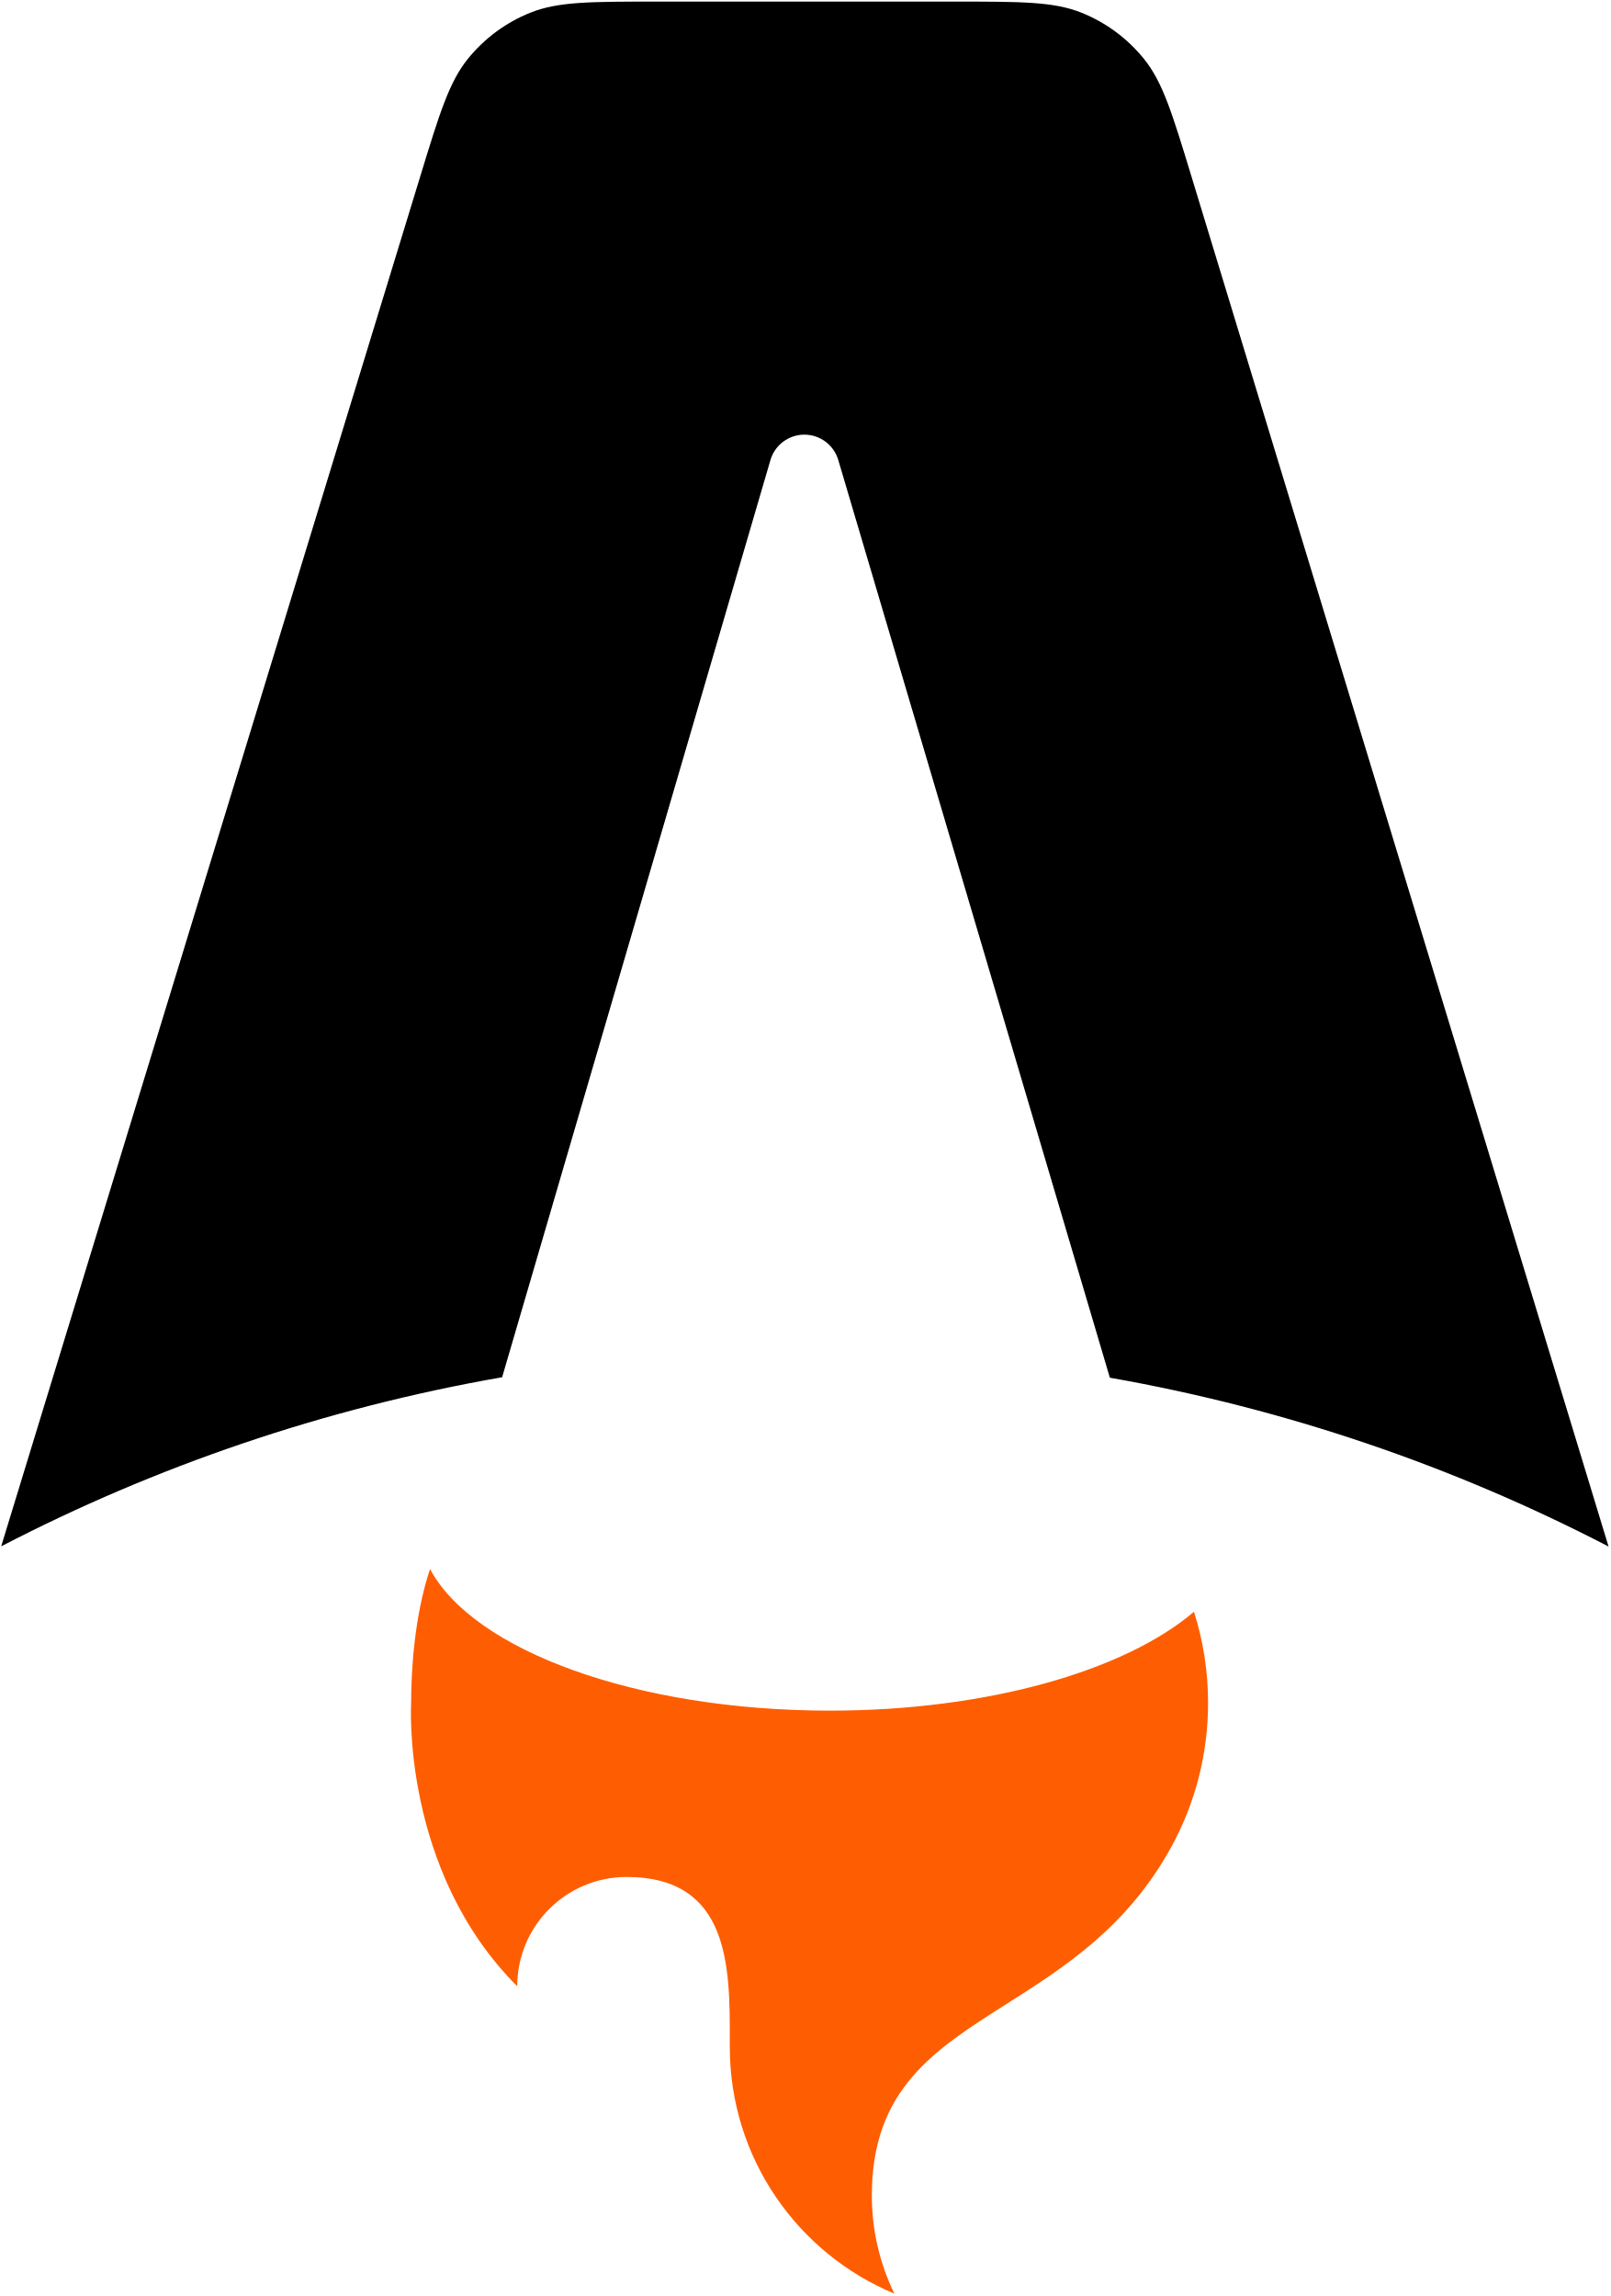
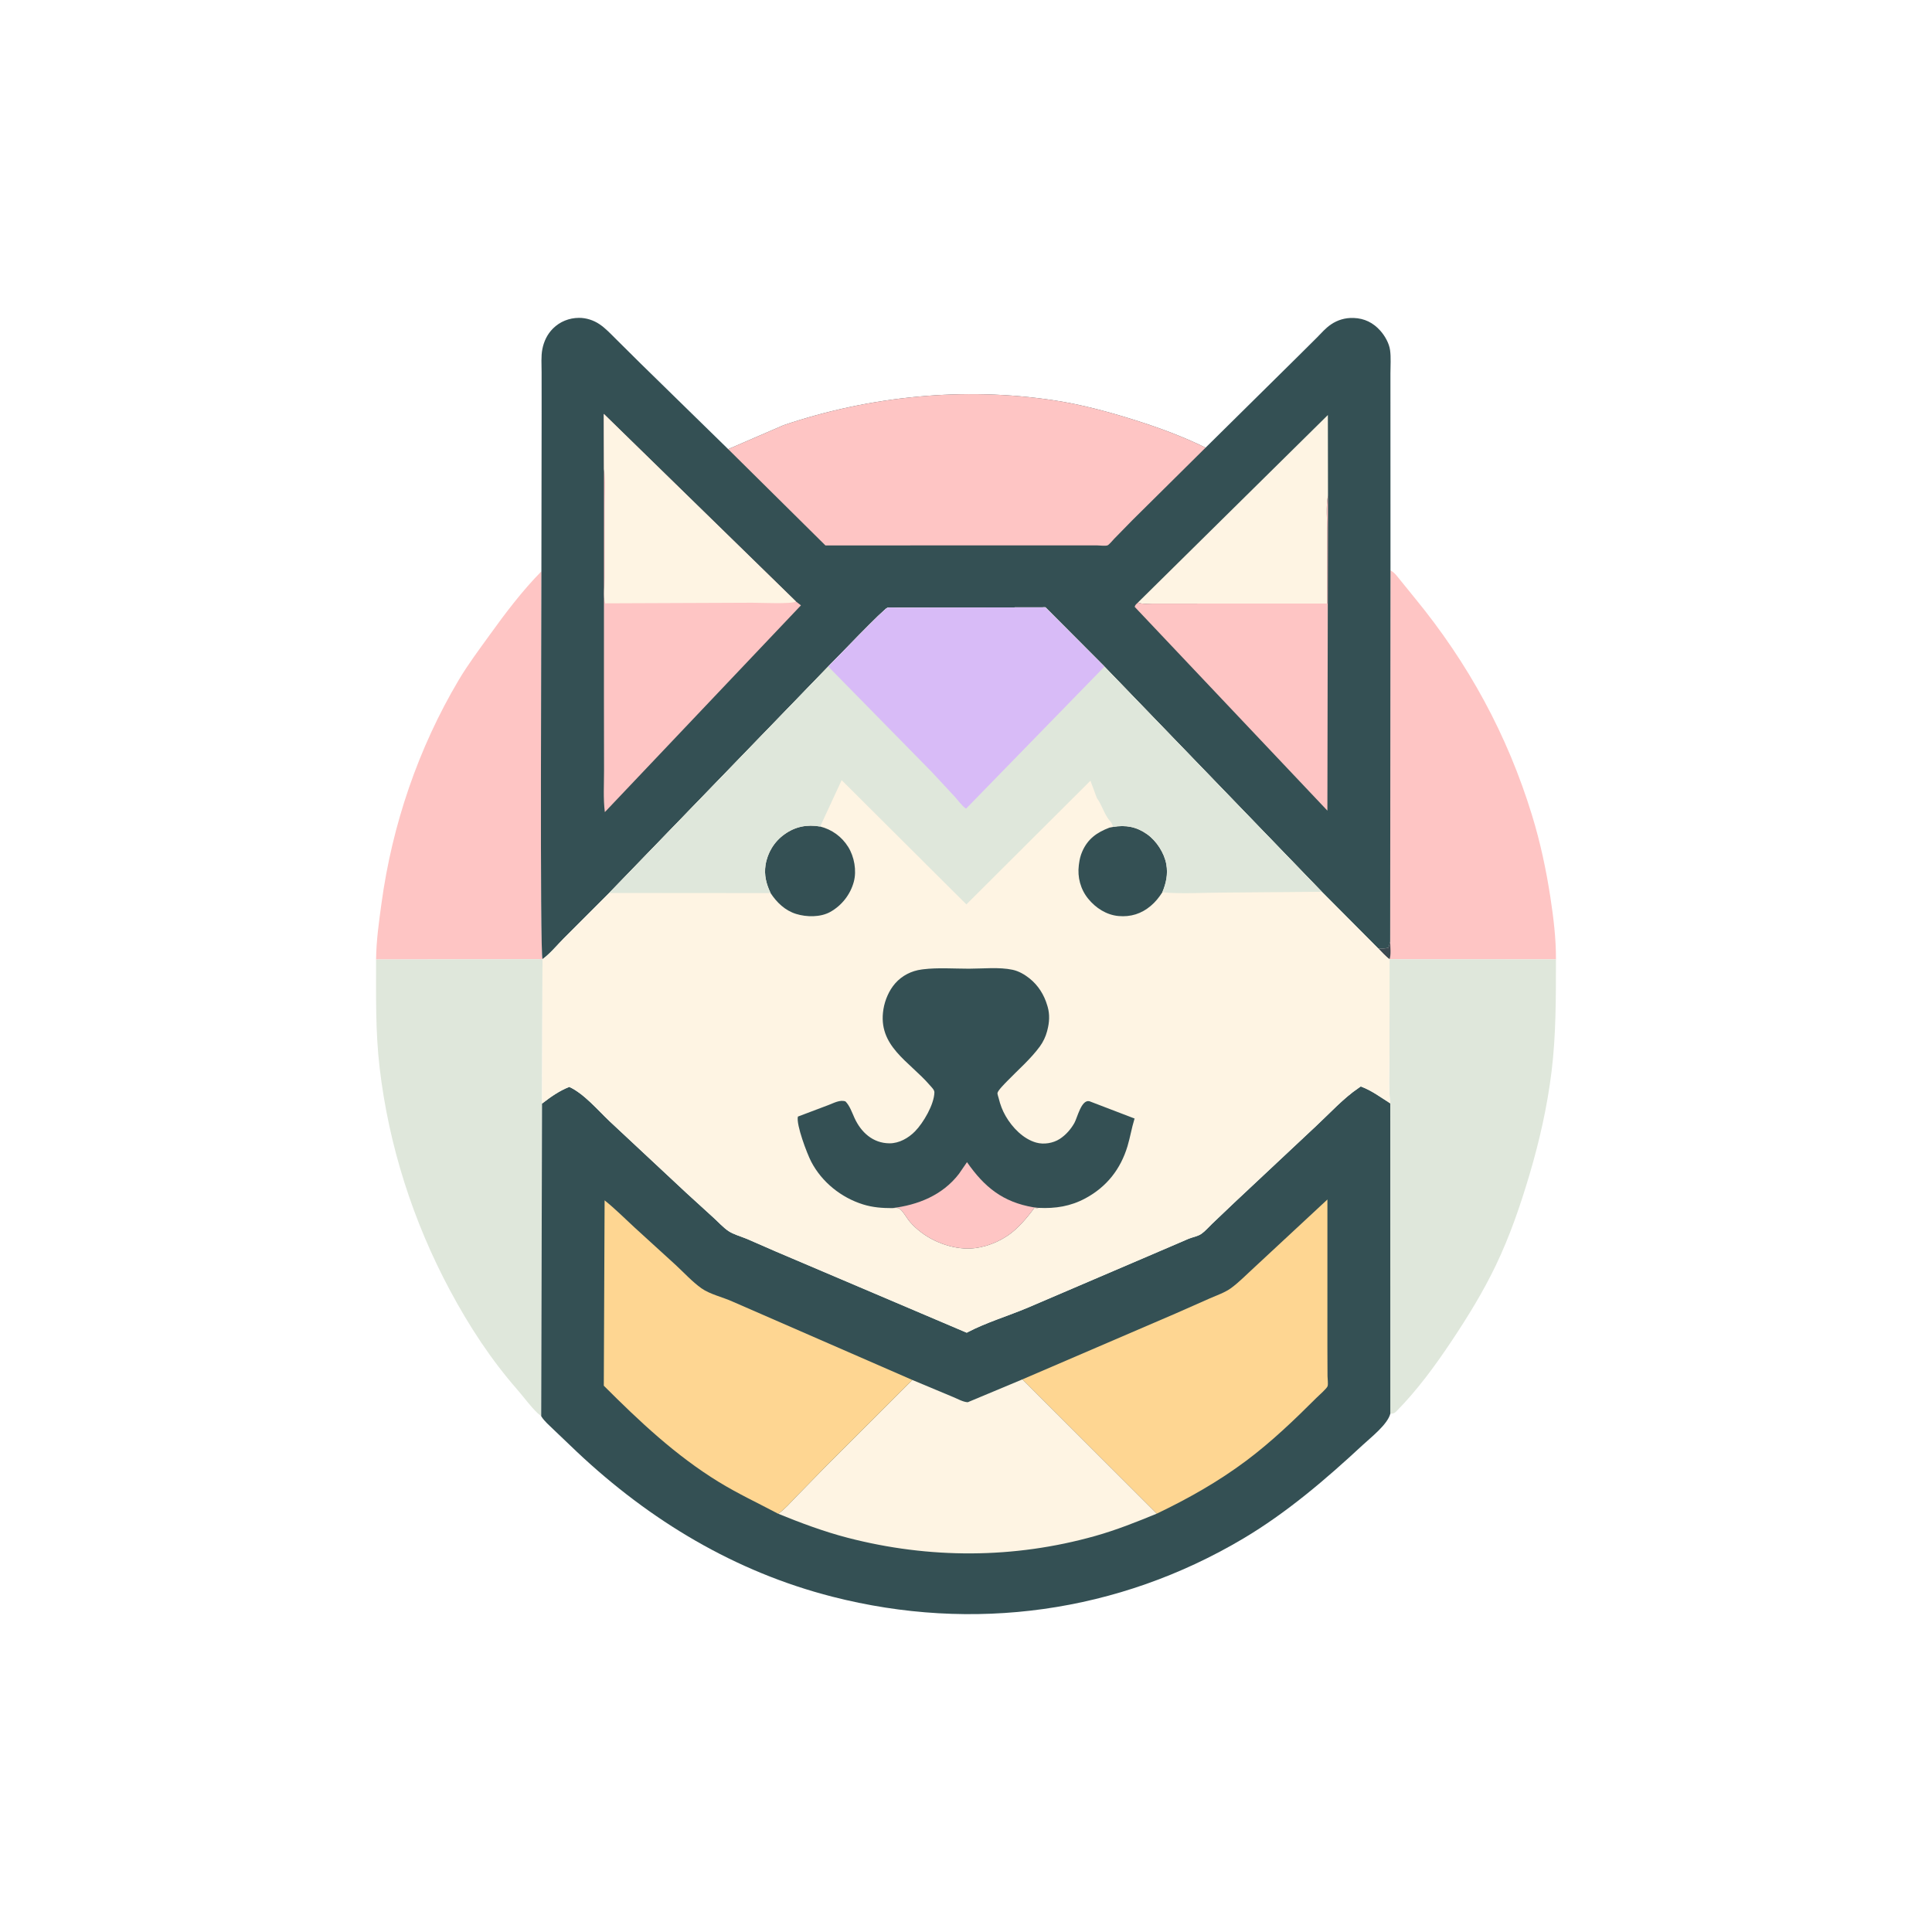
- <svg viewBox="0 0 627 894" fill="none">
-   <path fill-rule="evenodd" clip-rule="evenodd" d="M445.433 22.983C452.722 32.032 456.439 44.243 463.873 68.665L626.281 602.176C566.234 571.026 500.957 548.56 432.115 536.439L326.371 179.099C324.641 173.252 319.27 169.241 313.173 169.241C307.06 169.241 301.68 173.273 299.963 179.14L195.5 536.259C126.338 548.325 60.763 570.832 0.459 602.095L163.664 68.541C171.121 44.162 174.85 31.972 182.14 22.939C188.575 14.965 196.946 8.772 206.454 4.95C217.224 0.622 229.971 0.622 255.466 0.622H372.034C397.562 0.622 410.326 0.622 421.106 4.96C430.622 8.789 438.998 14.995 445.433 22.983Z" fill="currentColor" />
-   <path fill-rule="evenodd" clip-rule="evenodd" d="M464.867 627.566C438.094 650.46 384.655 666.073 323.101 666.073C247.551 666.073 184.229 642.553 167.426 610.921C161.419 629.05 160.072 649.798 160.072 663.052C160.072 663.052 156.114 728.134 201.38 773.401C201.38 749.896 220.435 730.842 243.939 730.842C284.226 730.842 284.181 765.99 284.144 794.506C284.143 795.36 284.142 796.209 284.142 797.051C284.142 840.333 310.595 877.436 348.215 893.075C342.596 881.518 339.444 868.54 339.444 854.825C339.444 813.545 363.679 798.175 391.845 780.311C414.255 766.098 439.155 750.307 456.315 718.629C465.268 702.101 470.352 683.17 470.352 663.052C470.352 650.68 468.43 638.757 464.867 627.566Z" fill="#FF5D01" />
+ <svg xmlns="http://www.w3.org/2000/svg" xmlns:ns1="http://vectornator.io" height="100%" stroke-miterlimit="10" style="fill-rule:nonzero;clip-rule:evenodd;stroke-linecap:round;stroke-linejoin:round;" version="1.1" viewBox="0 0 1024 1024" width="100%" xml:space="preserve">
+   <defs />
+   <g id="hachiko" ns1:layerName="hachiko">
+     <path d="M199.328 508.543C199.444 498.371 200.841 488.742 202.213 478.675C207.873 437.165 221.716 396.511 243.105 360.46C248.03 352.157 253.969 344.274 259.607 336.441C267.957 324.839 276.904 313.016 286.952 302.824C286.986 325.296 286.068 505.369 287.544 508.378L199.328 508.543Z" fill="#fec5c4" fill-rule="nonzero" opacity="1" stroke="none" ns1:layerName="path" />
+     <path d="M736.99 302.32C739.268 303.534 740.576 305.544 742.187 307.491L749.87 316.956C778.233 351.517 798.93 389.417 812.027 432.189C816.415 446.519 819.455 460.787 821.736 475.581C823.389 486.301 824.757 497.656 824.69 508.49L736.481 508.405C734.403 506.957 732.432 504.619 730.607 502.826C732.555 502.86 734.098 502.787 735.992 502.272L736.82 499.124L736.99 302.32Z" fill="#fec5c4" fill-rule="nonzero" opacity="1" stroke="none" ns1:layerName="path" />
+     <path d="M730.607 502.826C732.555 502.86 734.098 502.787 735.992 502.272L736.82 499.124C736.83 501.727 737.398 506.071 736.481 508.405C734.403 506.957 732.432 504.619 730.607 502.826Z" fill="#3c4950" fill-rule="nonzero" opacity="1" stroke="none" ns1:layerName="path" />
+     <path d="M199.328 508.543L287.544 508.378L287.29 584.93L286.85 750.571L284.928 749.007C281.034 745.292 277.802 740.688 274.253 736.628C260.106 720.442 248.638 702.854 238.502 683.925C218.922 647.36 206.068 607.255 201.219 566.015C198.949 546.709 199.336 527.913 199.328 508.543Z" fill="#dfe7db" fill-rule="nonzero" opacity="1" stroke="none" ns1:layerName="path" />
+     <path d="M736.481 508.405L824.69 508.49C824.656 528.368 824.789 548.156 822.358 567.941C820.095 586.356 816.001 604.556 810.742 622.326C805.822 638.951 800.189 655.378 792.647 671.033C785.966 684.903 777.886 698.04 769.356 710.815C760.681 723.809 751.22 736.772 740.206 747.931C739.33 748.818 738.747 749.22 737.485 749.289L736.898 749.284L736.871 584.796C735.85 576.199 736.44 566.972 736.463 558.316L736.481 508.405Z" fill="#dfe7db" fill-rule="nonzero" opacity="1" stroke="none" ns1:layerName="path" />
+     <path d="M287.29 584.93C291.847 581.405 296.335 578.188 301.745 576.076C309.576 579.689 316.878 588.404 323.181 594.365L363.572 632.085L378.242 645.46C380.755 647.735 383.33 650.615 386.135 652.494C388.73 654.232 392.723 655.34 395.658 656.545L411.492 663.445L512.387 706.359L512.856 706.109C522.788 700.92 534.301 697.487 544.666 693.124L615.058 662.982L630.044 656.543C632.178 655.687 634.901 655.262 636.782 653.941C638.8 652.524 640.567 650.413 642.357 648.709L654.169 637.467L697.606 596.762C704.721 590.155 712.071 582.053 720.063 576.659L721.25 575.838C727.186 578.071 731.576 581.469 736.871 584.796L736.898 749.284C735.43 755.017 726.56 761.902 722.252 765.903C702.706 784.052 682.003 801.775 658.992 815.44C592.644 854.843 515.72 865.358 441.161 846.281C389.469 833.054 344.42 805.896 305.817 769.544L293.156 757.461C291.103 755.439 288.583 753.337 287.035 750.894L286.85 750.571L287.29 584.93Z" fill="#345054" fill-rule="nonzero" opacity="1" stroke="none" ns1:layerName="path" />
+     <path d="M483.555 731.408L505.121 740.431C507.407 741.359 510.565 743.151 512.944 743.208L541.918 731.089L613.146 802.249C602.427 806.67 591.689 810.943 580.51 814.089C537.408 826.222 492.575 826.277 449.294 815.056C436.779 811.811 424.422 807.189 412.455 802.319C416.101 799.8 419.264 796.064 422.353 792.889L438.031 776.867L483.555 731.408Z" fill="#fef4e3" fill-rule="nonzero" opacity="1" stroke="none" ns1:layerName="path" />
+     <path d="M541.918 731.089L622.941 696.245L641.198 688.181C644.818 686.589 649.187 685.106 652.377 682.794C656.781 679.603 660.854 675.343 664.896 671.678L703.559 635.753L703.551 713.973L703.61 729.389C703.622 730.757 704.008 733.385 703.666 734.649C703.331 735.886 698.993 739.636 697.812 740.817C686.095 752.535 673.793 764.299 660.501 774.236C645.636 785.35 629.873 794.246 613.146 802.249L541.918 731.089Z" fill="#fed692" fill-rule="nonzero" opacity="1" stroke="none" ns1:layerName="path" />
+     <path d="M412.455 802.319C401.876 796.715 391.203 791.747 380.961 785.469C358.172 771.501 338.814 753.258 320.026 734.455L320.455 636.209C325.994 640.647 331.106 645.773 336.324 650.589L358.162 670.499C362.532 674.54 366.956 679.408 371.812 682.843C376.338 686.044 383.253 687.556 388.371 689.909L483.555 731.408L438.031 776.867L422.353 792.889C419.264 796.064 416.101 799.8 412.455 802.319Z" fill="#fed692" fill-rule="nonzero" opacity="1" stroke="none" ns1:layerName="path" />
+     <path d="M286.952 302.824L287.073 219.504L287.061 197.34C287.067 193.343 286.698 188.916 287.47 185C288.281 180.889 290.067 177.168 293.034 174.175C296.714 170.464 301.66 168.501 306.857 168.471C310.732 168.449 314.639 169.723 317.839 171.896C320.974 174.024 323.69 176.952 326.376 179.61L339.552 192.682L385.95 238.056L415.363 225.334C461.025 209.891 510.907 204.943 558.664 212.178C573.143 214.371 587.654 218.291 601.603 222.69C614.424 226.734 626.912 231.331 638.987 237.268L687.762 189.086L697.947 178.965C700.333 176.54 702.593 173.903 705.425 171.977C709.027 169.528 713.084 168.375 717.428 168.524C723.15 168.722 727.816 171.024 731.601 175.283C734.035 178.022 736.263 181.926 736.768 185.588C737.311 189.52 736.957 193.931 736.958 197.91L736.964 221.33L736.99 302.32L736.82 499.124L735.992 502.272C734.098 502.787 732.555 502.86 730.607 502.826L700.599 472.659L585.389 353.319L554.074 321.903L492.31 322.015L475.988 322.07C474.377 322.089 471.896 321.789 470.362 322.145C468.571 322.562 442.524 349.748 438.978 353.269L322.87 473.297L298.687 497.492C295.256 500.937 291.466 505.582 287.544 508.378C286.068 505.369 286.986 325.296 286.952 302.824Z" fill="#345054" fill-rule="nonzero" opacity="1" stroke="none" ns1:layerName="path" />
+     <path d="M603.139 319.331L703.796 219.969L703.862 262.651L703.779 263.061C702.745 268.69 703.44 275.47 703.43 281.217L703.398 319.901L629.675 319.912L611.264 319.913C608.903 319.909 605.265 320.377 603.139 319.331Z" fill="#fef4e3" fill-rule="nonzero" opacity="1" stroke="none" ns1:layerName="path" />
+     <path d="M603.139 319.331C605.265 320.377 608.903 319.909 611.264 319.913L629.675 319.912L703.398 319.901L703.43 281.217C703.44 275.47 702.745 268.69 703.779 263.061L703.862 262.651L703.545 429.655L601.428 321.675C601.605 320.551 602.356 320.119 603.139 319.331Z" fill="#fec5c4" fill-rule="nonzero" opacity="1" stroke="none" ns1:layerName="path" />
+     <path d="M320.124 248.656L320.036 219.389L421.904 318.828L424.519 320.845L320.576 430.441C319.668 423.29 320.162 415.621 320.154 408.409L320.1 369.412L320.124 248.656Z" fill="#fec5c4" fill-rule="nonzero" opacity="1" stroke="none" ns1:layerName="path" />
+     <path d="M320.124 248.656L320.036 219.389L421.904 318.828C419.622 320.281 402.359 319.442 398.714 319.462L320.739 319.777C319.664 315.929 320.518 310.05 320.525 305.918L320.535 267.927C320.523 261.806 321.108 255.113 320.199 249.103L320.124 248.656Z" fill="#fef4e3" fill-rule="nonzero" opacity="1" stroke="none" ns1:layerName="path" />
+     <path d="M385.95 238.056L415.363 225.334C461.025 209.891 510.907 204.943 558.664 212.178C573.143 214.371 587.654 218.291 601.603 222.69C614.424 226.734 626.912 231.331 638.987 237.268L600.169 275.72L590.474 285.637C589.772 286.363 587.845 288.743 587.005 289.057C585.85 289.489 582.691 289.057 581.323 289.057L560.895 289.058L437.502 289.096L385.95 238.056Z" fill="#fec5c4" fill-rule="nonzero" opacity="1" stroke="none" ns1:layerName="path" />
+     <path d="M438.978 353.269C442.524 349.748 468.571 322.562 470.362 322.145C471.896 321.789 474.377 322.089 475.988 322.07L492.31 322.015L554.074 321.903L585.389 353.319L700.599 472.659L730.607 502.826C732.432 504.619 734.403 506.957 736.481 508.405L736.463 558.316C736.44 566.972 735.85 576.199 736.871 584.796C731.576 581.469 727.186 578.071 721.25 575.838L720.063 576.659C712.071 582.053 704.721 590.155 697.606 596.762L654.169 637.467L642.357 648.709C640.567 650.413 638.8 652.524 636.782 653.941C634.901 655.262 632.178 655.687 630.044 656.543L615.058 662.982L544.666 693.124C534.301 697.487 522.788 700.92 512.856 706.109L512.387 706.359L411.492 663.445L395.658 656.545C392.723 655.34 388.73 654.232 386.135 652.494C383.33 650.615 380.755 647.735 378.242 645.46L363.572 632.085L323.181 594.365C316.878 588.404 309.576 579.689 301.745 576.076C296.335 578.188 291.847 581.405 287.29 584.93L287.544 508.378C291.466 505.582 295.256 500.937 298.687 497.492L322.87 473.297L438.978 353.269Z" fill="#fef4e3" fill-rule="nonzero" opacity="1" stroke="none" ns1:layerName="path" />
+     <path d="M589.976 438.291C596.606 437.126 602.398 438.196 607.948 442.131C612.954 445.68 617.09 452.024 618.168 458.069C619.104 463.315 618.082 468.081 616.058 472.931C614.272 475.698 612.414 478.047 609.879 480.175C604.927 484.331 599.284 486.091 592.844 485.516C586.441 484.945 580.752 481.25 576.764 476.348C572.693 471.343 570.993 464.931 571.802 458.561L571.925 457.675C572.225 455.395 572.681 453.482 573.602 451.359C576.518 444.635 581.321 441.228 587.994 438.68L589.976 438.291Z" fill="#345054" fill-rule="nonzero" opacity="1" stroke="none" ns1:layerName="path" />
+     <path d="M408.441 473.366C406.146 468.569 404.921 463.825 405.752 458.512C406.782 451.92 410.372 446.056 415.822 442.175C421.624 438.043 427.738 436.905 434.704 438.075C440.907 439.636 446.187 443.449 449.58 448.925C452.786 454.099 454.136 461.446 452.522 467.411C450.7 474.149 446.103 479.987 440.014 483.361C434.844 486.227 427.5 486.122 421.963 484.406C416.112 482.592 411.729 478.383 408.441 473.366Z" fill="#345054" fill-rule="nonzero" opacity="1" stroke="none" ns1:layerName="path" />
+     <path d="M472.856 640.329C467.507 640.328 462.56 639.963 457.426 638.363C445.809 634.741 435.572 626.513 429.95 615.703C427.739 611.454 421.905 596.101 422.894 591.818L439.092 585.7C441.835 584.664 445.277 582.725 448.124 583.783C450.402 586.087 451.568 589.628 452.902 592.546C456.379 600.147 462.64 605.917 471.409 605.983C476.53 606.021 481.452 603.225 484.975 599.642C489.362 595.181 495.09 585.469 495.249 578.997C495.282 577.648 493.766 576.284 492.901 575.274C481.962 562.503 465.028 554.478 468.242 534.874C469.04 530.006 471.206 524.926 474.476 521.202C478.089 517.088 483.104 514.552 488.492 513.852L489.339 513.737C497.111 512.784 505.669 513.431 513.522 513.427C520.798 513.424 529.641 512.483 536.714 514.007C539.975 514.71 543.053 516.5 545.646 518.56C550.266 522.231 553.432 527.29 555.067 532.925L555.315 533.751C556.447 537.753 556.191 541.945 555.139 545.925L554.953 546.663C554.225 549.448 552.869 552.279 551.17 554.609C546.297 561.29 539.546 567.095 533.792 573.05C532.725 574.154 528.828 578.007 528.674 579.366C528.615 579.88 529.179 581.522 529.323 582.104C530.167 585.514 531.264 588.498 533.019 591.54C536.515 597.602 542.345 603.689 549.239 605.604C553.283 606.728 558.15 605.926 561.659 603.675C564.863 601.619 567.605 598.488 569.458 595.177C571.062 592.31 573.127 582.657 577.421 583.675L601.362 592.846L601.218 593.3C599.778 597.954 599.019 602.789 597.615 607.461C593.949 619.657 586.588 629.038 575.333 635.112C567.414 639.385 559.416 640.629 550.487 640.198C549.537 640.371 549.931 640.366 548.944 640.268L548.242 640.186C544.527 645.277 539.456 651.31 534.175 654.853L533.453 655.319C527.063 659.508 518.711 662.211 511.036 661.713C500.333 661.018 489.264 655.741 482.249 647.577C480.623 645.685 478.718 642.02 476.863 640.675C475.85 639.94 474.048 640.282 472.856 640.329Z" fill="#345054" fill-rule="nonzero" opacity="1" stroke="none" ns1:layerName="path" />
+     <path d="M472.856 640.329C486.536 638.693 499.575 633.475 508.263 622.175L512.524 615.969C521.74 629.169 531.443 637.105 547.742 639.896L550.487 640.198C549.537 640.371 549.931 640.366 548.944 640.268L548.242 640.186C544.527 645.277 539.456 651.31 534.175 654.853L533.453 655.319C527.063 659.508 518.711 662.211 511.036 661.713C500.333 661.018 489.264 655.741 482.249 647.577C480.623 645.685 478.718 642.02 476.863 640.675C475.85 639.94 474.048 640.282 472.856 640.329Z" fill="#fec5c4" fill-rule="nonzero" opacity="1" stroke="none" ns1:layerName="path" />
+     <path d="M438.978 353.269C442.524 349.748 468.571 322.562 470.362 322.145C471.896 321.789 474.377 322.089 475.988 322.07L492.31 322.015L554.074 321.903L585.389 353.319L700.599 472.659L647.884 473.094C637.443 473.099 626.413 473.921 616.058 472.931C618.082 468.081 619.104 463.315 618.168 458.069C617.09 452.024 612.954 445.68 607.948 442.131C602.398 438.196 596.606 437.126 589.976 438.291C589.624 437.325 589.296 436.249 588.584 435.485C585.312 431.979 584.254 426.86 581.357 422.97L577.957 413.794L512.205 479.349L446.095 413.5L434.704 438.075C427.738 436.905 421.624 438.043 415.822 442.175C410.372 446.056 406.782 451.92 405.752 458.512C404.921 463.825 406.146 468.569 408.441 473.366L322.87 473.297L438.978 353.269Z" fill="#dfe7db" fill-rule="nonzero" opacity="1" stroke="none" ns1:layerName="path" />
+     <path d="M438.978 353.269C442.524 349.748 468.571 322.562 470.362 322.145C471.896 321.789 474.377 322.089 475.988 322.07L492.31 322.015L554.074 321.903L585.389 353.319L512.034 428.6C509.842 427.169 507.766 424.164 505.946 422.175L493.755 409.058L438.978 353.269Z" fill="#d8bbf7" fill-rule="nonzero" opacity="1" stroke="none" ns1:layerName="path" />
+   </g>
</svg>
